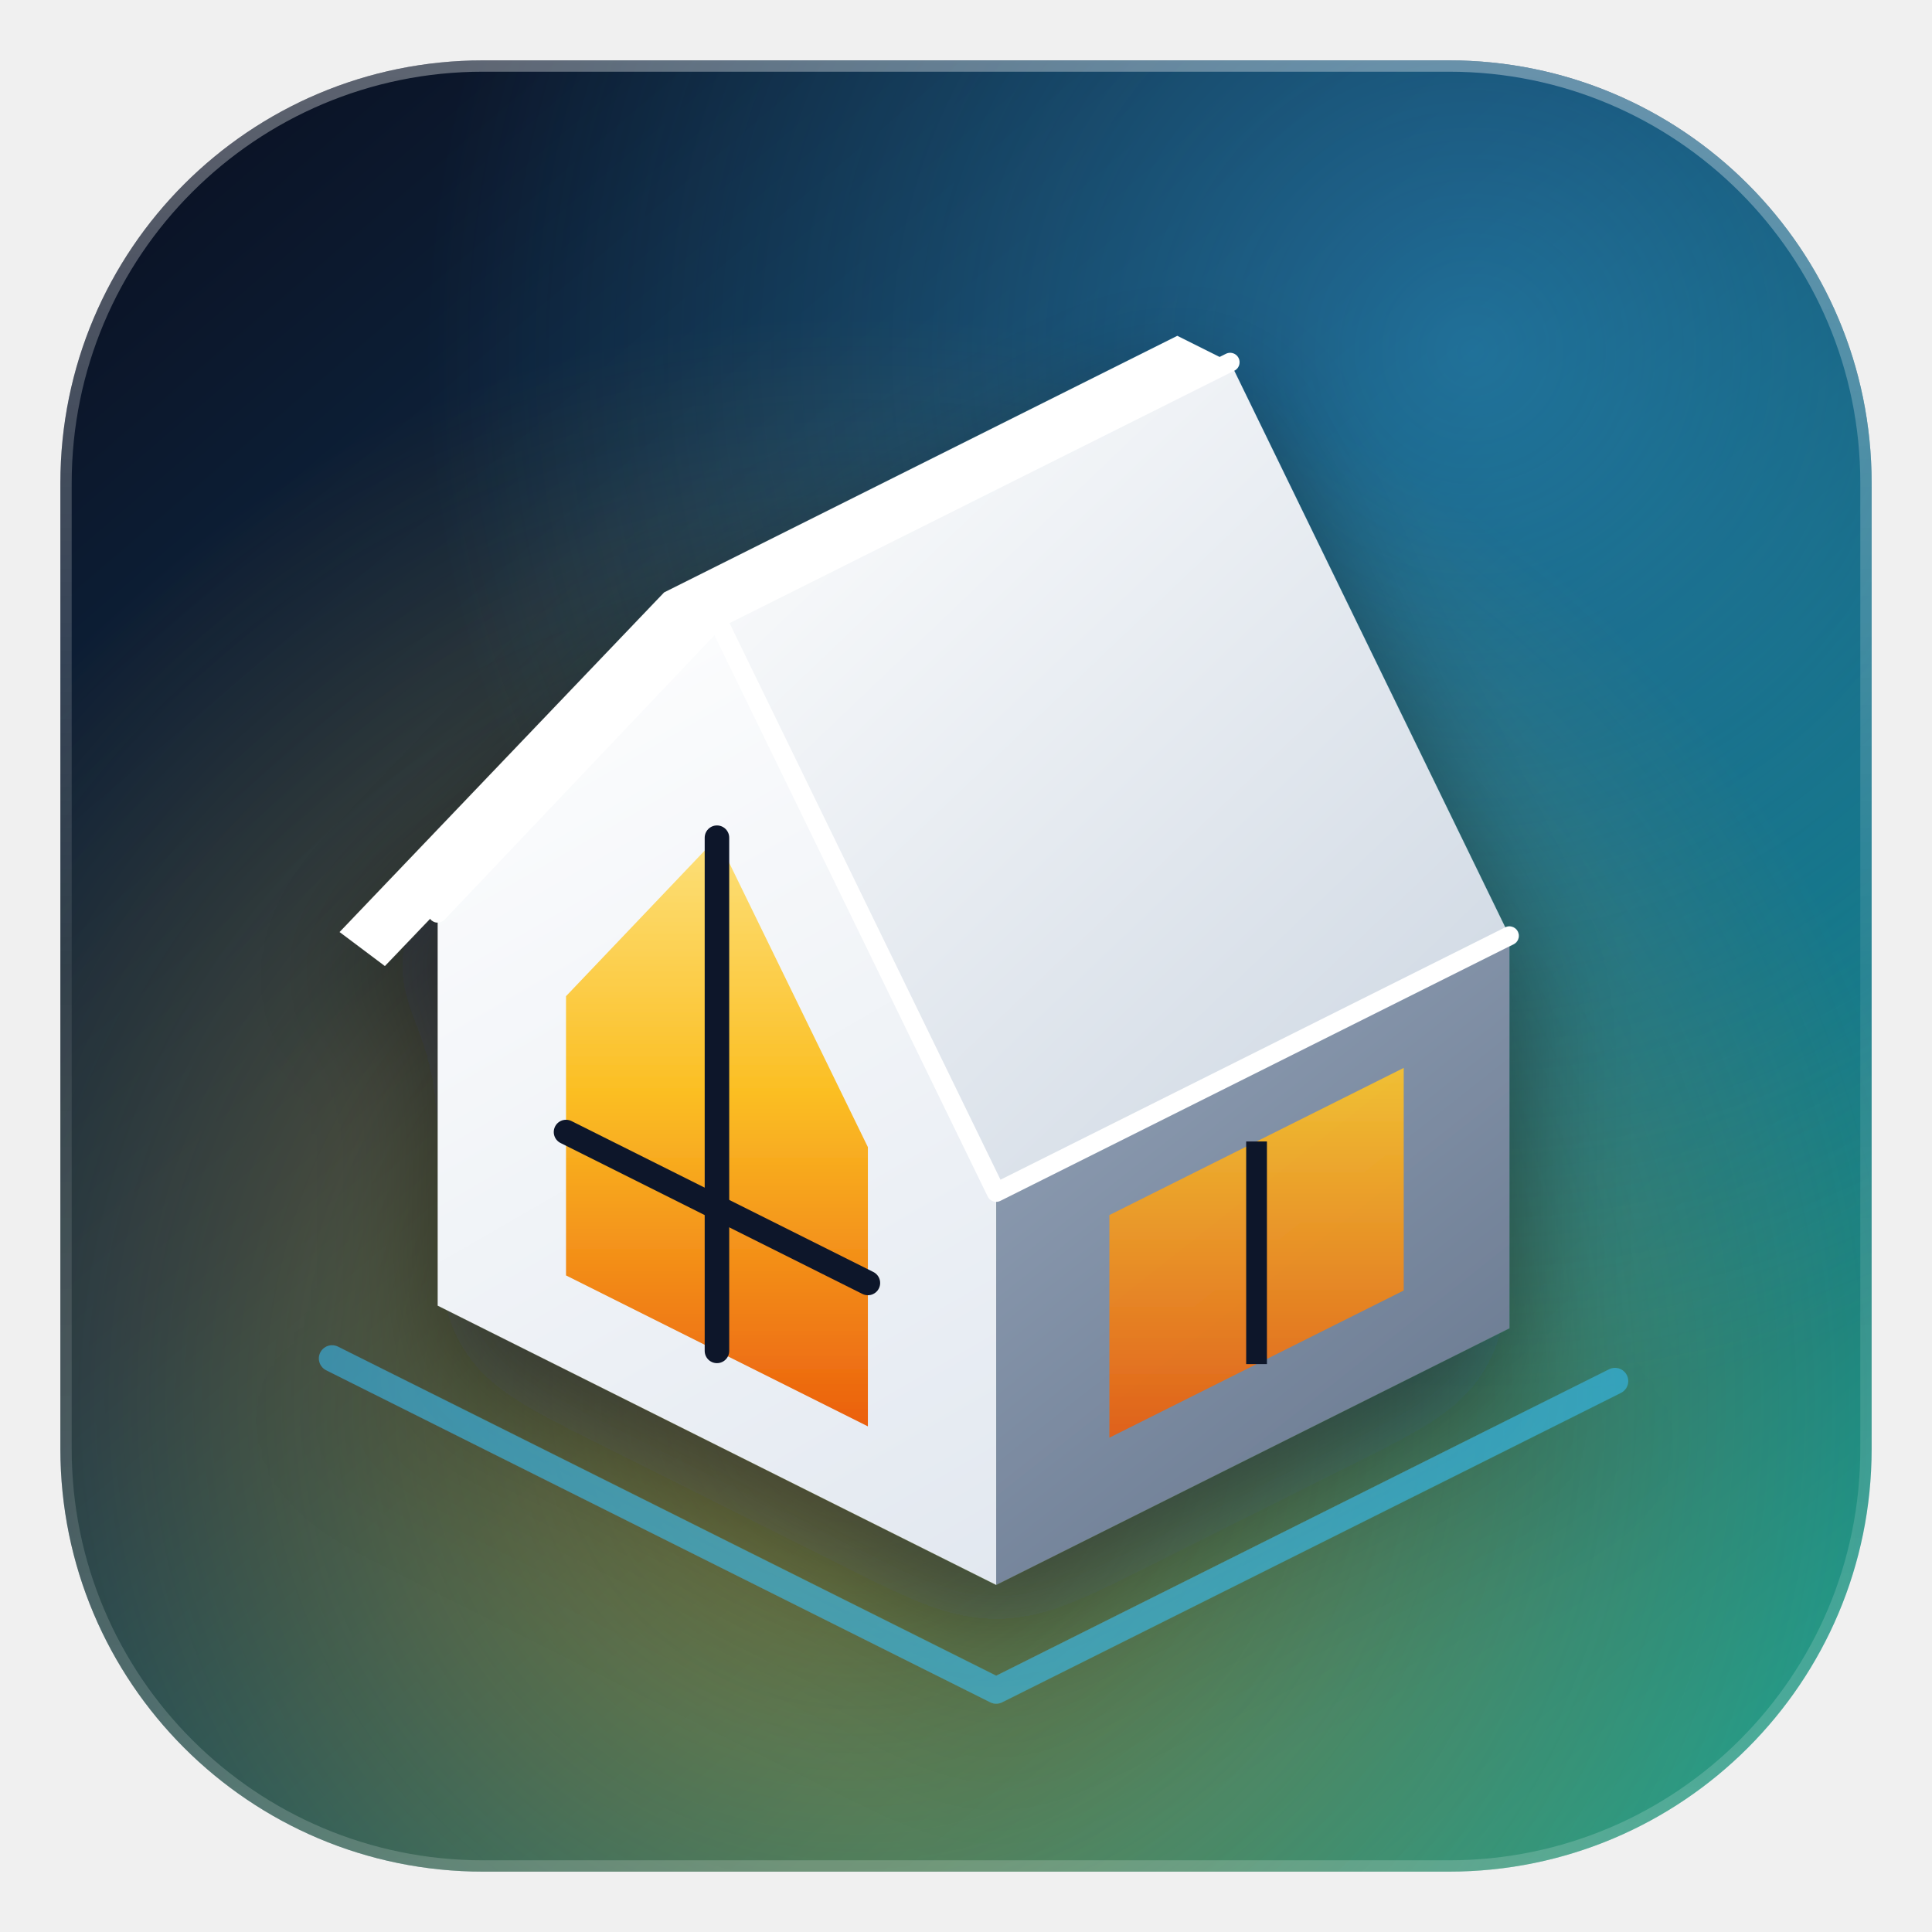
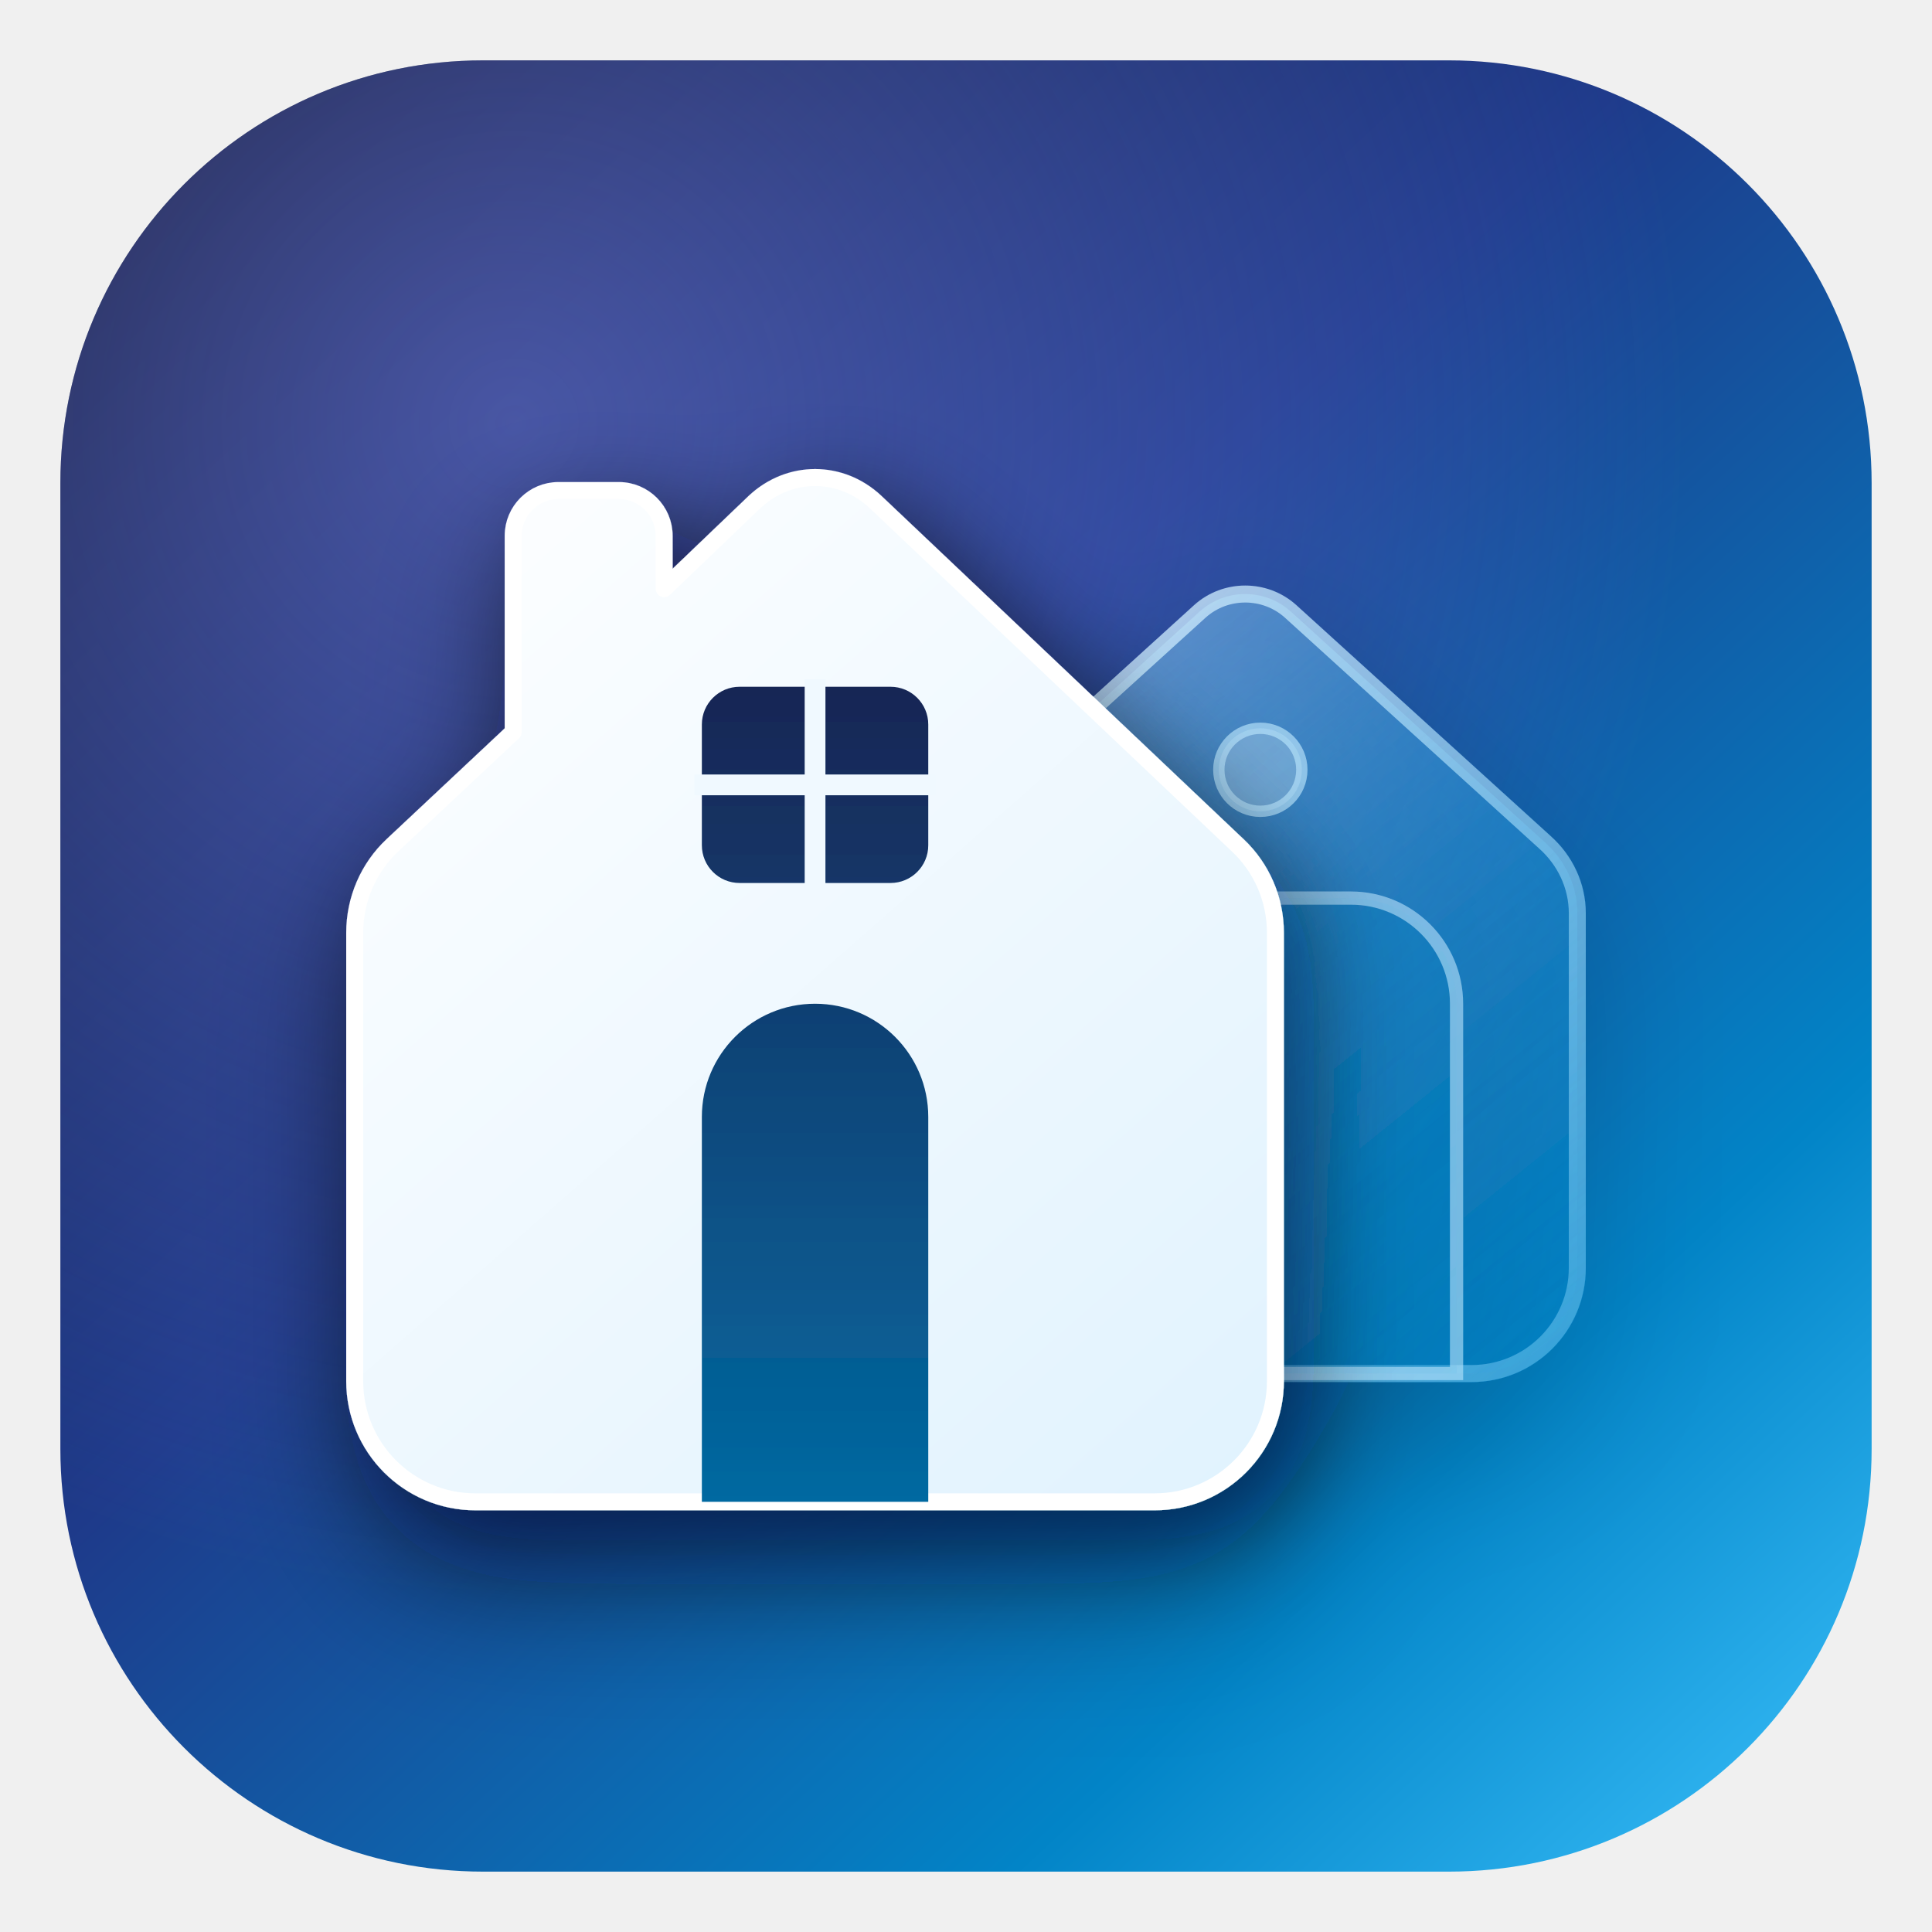
<svg xmlns="http://www.w3.org/2000/svg" viewBox="0 0 512 512" width="512" height="512" fill="none">
  <defs>
-     <linearGradient id="bgGrad" x1="64" y1="32" x2="448" y2="480" gradientUnits="userSpaceOnUse">
-       <stop offset="0%" stop-color="#0B1326" />
-       <stop offset="38%" stop-color="#0F304D" />
-       <stop offset="72%" stop-color="#106876" />
-       <stop offset="100%" stop-color="#1D9A8C" />
+     <linearGradient id="bg2" x1="32" y1="16" x2="480" y2="496" gradientUnits="userSpaceOnUse">
+       <stop offset="0%" stop-color="#0B1026" />
+       <stop offset="42%" stop-color="#1E3A8A" />
+       <stop offset="78%" stop-color="#0284C7" />
+       <stop offset="100%" stop-color="#38BDF8" />
    </linearGradient>
-     <radialGradient id="warmGlow" cx="44%" cy="74%" r="60%">
-       <stop offset="0%" stop-color="#F59E0B" stop-opacity="0.48" />
-       <stop offset="100%" stop-color="#F59E0B" stop-opacity="0" />
+     <radialGradient id="glow2" cx="25%" cy="20%" r="65%">
+       <stop offset="0%" stop-color="#818CF8" stop-opacity="0.48" />
+       <stop offset="100%" stop-color="#818CF8" stop-opacity="0" />
    </radialGradient>
-     <radialGradient id="skyGlow" cx="78%" cy="16%" r="58%">
-       <stop offset="0%" stop-color="#38BDF8" stop-opacity="0.42" />
-       <stop offset="100%" stop-color="#38BDF8" stop-opacity="0" />
-     </radialGradient>
-     <linearGradient id="roofGrad" x1="190" y1="96" x2="400" y2="316" gradientUnits="userSpaceOnUse">
+     <linearGradient id="barnGlass" x1="244" y1="150" x2="418" y2="366" gradientUnits="userSpaceOnUse">
+       <stop offset="0%" stop-color="#BAE6FD" stop-opacity="0.52" />
+       <stop offset="55%" stop-color="#38BDF8" stop-opacity="0.28" />
+       <stop offset="100%" stop-color="#0284C7" stop-opacity="0.18" />
+     </linearGradient>
+     <linearGradient id="barnStroke" x1="244" y1="150" x2="418" y2="366" gradientUnits="userSpaceOnUse">
+       <stop offset="0%" stop-color="#E0F2FE" stop-opacity="0.85" />
+       <stop offset="100%" stop-color="#7DD3FC" stop-opacity="0.40" />
+     </linearGradient>
+     <linearGradient id="houseGlass" x1="94" y1="120" x2="338" y2="398" gradientUnits="userSpaceOnUse">
      <stop offset="0%" stop-color="#FFFFFF" />
-       <stop offset="100%" stop-color="#CBD5E1" />
+       <stop offset="100%" stop-color="#E0F2FE" />
    </linearGradient>
-     <linearGradient id="gableGrad" x1="116" y1="164" x2="264" y2="420" gradientUnits="userSpaceOnUse">
-       <stop offset="0%" stop-color="#FFFFFF" />
-       <stop offset="100%" stop-color="#E2E8F0" />
+     <linearGradient id="cutoutBlue" x1="216" y1="180" x2="216" y2="398" gradientUnits="userSpaceOnUse">
+       <stop offset="0%" stop-color="#172554" />
+       <stop offset="100%" stop-color="#0369A1" />
    </linearGradient>
-     <linearGradient id="sideGrad" x1="264" y1="248" x2="400" y2="420" gradientUnits="userSpaceOnUse">
-       <stop offset="0%" stop-color="#94A3B8" />
-       <stop offset="100%" stop-color="#64748B" />
-     </linearGradient>
-     <linearGradient id="amberLit" x1="190" y1="210" x2="190" y2="385" gradientUnits="userSpaceOnUse">
-       <stop offset="0%" stop-color="#FDE68A" />
-       <stop offset="45%" stop-color="#FBBF24" />
-       <stop offset="100%" stop-color="#EA580C" />
-     </linearGradient>
-     <linearGradient id="glassRim" x1="256" y1="16" x2="256" y2="496" gradientUnits="userSpaceOnUse">
-       <stop offset="0%" stop-color="#FFFFFF" stop-opacity="0.34" />
-       <stop offset="50%" stop-color="#FFFFFF" stop-opacity="0.08" />
-       <stop offset="100%" stop-color="#FFFFFF" stop-opacity="0.18" />
-     </linearGradient>
-     <filter id="dropShadow" x="-15%" y="-15%" width="130%" height="135%" filterUnits="userSpaceOnUse">
-       <feDropShadow dx="0" dy="14" stdDeviation="16" flood-color="#040814" flood-opacity="0.45" />
+     <filter id="dropSh" x="-20%" y="-20%" width="140%" height="145%">
+       <feDropShadow dx="0" dy="16" stdDeviation="18" flood-color="#050816" flood-opacity="0.45" />
+     </filter>
+     <filter id="houseSh" x="-20%" y="-20%" width="140%" height="145%">
+       <feDropShadow dx="8" dy="8" stdDeviation="12" flood-color="#040B1E" flood-opacity="0.40" />
    </filter>
  </defs>
-   <rect x="16" y="16" width="480" height="480" rx="112" fill="url(#bgGrad)" />
-   <rect x="16" y="16" width="480" height="480" rx="112" fill="url(#warmGlow)" />
-   <rect x="16" y="16" width="480" height="480" rx="112" fill="url(#skyGlow)" />
-   <rect x="17.5" y="17.5" width="477" height="477" rx="110.5" stroke="url(#glassRim)" stroke-width="3" />
-   <g transform="translate(256, 256) scale(1.0) translate(-256, -256)" filter="url(#dropShadow)">
-     <path d="M 88 360.0 L 264 448.0 L 428 366.0" stroke="#38BDF8" stroke-opacity="0.55" stroke-width="7" stroke-linecap="round" stroke-linejoin="round" />
-     <polygon points="264.0,316.0 400.0,248.0 400.0,352.0 264.0,420.0" fill="url(#sideGrad)" />
-     <polygon points="190.0,164.0 326.0,96.0 400.0,248.0 264.0,316.0" fill="url(#roofGrad)" />
-     <polygon points="102.0,256.0 190.0,164.0 326.0,96.0 312.0,89.0 176.0,157.0 90.0,247.0" fill="#FFFFFF" />
-     <polygon points="116.0,242.0 190.0,164.0 264.0,316.0 264.0,420.0 116.0,346.0" fill="url(#gableGrad)" />
-     <polygon points="150.0,264.0 190.0,222.0 230.0,304.0 230.0,378.0 150.0,338.0" fill="url(#amberLit)" />
-     <line x1="190" y1="222.0" x2="190" y2="358.0" stroke="#0F172A" stroke-width="6.5" stroke-linecap="round" />
-     <line x1="150" y1="300.0" x2="230" y2="340.0" stroke="#0F172A" stroke-width="6.5" stroke-linecap="round" />
-     <polygon points="294.0,322.0 372.0,283.0 372.0,342.0 294.0,381.0" fill="url(#amberLit)" fill-opacity="0.9" />
-     <line x1="333" y1="302.5" x2="333" y2="361.5" stroke="#0F172A" stroke-width="5.5" />
-     <polyline points="116,242.0 190,164.0 264,316.0 400,248.0" stroke="#FFFFFF" stroke-width="5" stroke-linecap="round" stroke-linejoin="round" />
-     <line x1="190" y1="164.0" x2="326" y2="96.0" stroke="#FFFFFF" stroke-width="5" stroke-linecap="round" />
+   <clipPath id="outsideHouse">
+     <path fill-rule="evenodd" d="M 0 0 H 512 V 512 H 0 Z           M 136 194 V 142 C 136 135.373 141.373 130 148 130 H 164 C 170.627 130 176 135.373 176 142 V 156           L 200 133 C 209.2 124.4 222.8 124.4 232 133 L 328 224 C 334.4 230 338 238.4 338 247.2           V 366 C 338 383.673 323.673 398 306 398 H 126 C 108.327 398 94 383.673 94 366           V 247.2 C 94 238.4 97.6 230 104 224 L 136 194 Z" />
+   </clipPath>
+   <rect x="16" y="16" width="480" height="480" rx="112" fill="url(#bg2)" />
+   <rect x="16" y="16" width="480" height="480" rx="112" fill="url(#glow2)" />
+   <g filter="url(#dropSh)">
+     <g clip-path="url(#outsideHouse)">
+       <path d="M 242 242                C 242 234.8 245.2 228 250.6 223.2                L 318 162 C 324.8 155.9 335.2 155.9 342 162                L 409.4 223.2 C 414.8 228 418 234.8 418 242                V 336 C 418 351.464 405.464 364 390 364                H 270 C 254.536 364 242 351.464 242 336                V 242 Z" fill="url(#barnGlass)" stroke="url(#barnStroke)" stroke-width="4.5" stroke-linejoin="round" />
+       <circle cx="334" cy="204" r="11" fill="#E0F2FE" fill-opacity="0.28" stroke="#BAE6FD" stroke-opacity="0.65" stroke-width="3" />
+       <path d="M 296 266 C 296 250.536 308.536 238 324 238 H 358 C 373.464 238 386 250.536 386 266 V 364 H 296 V 266 Z" fill="#0284C7" fill-opacity="0.22" stroke="#BAE6FD" stroke-opacity="0.58" stroke-width="3.5" />
+     </g>
+     <g filter="url(#houseSh)">
+       <path d="M 136 194                V 142 C 136 135.373 141.373 130 148 130 H 164 C 170.627 130 176 135.373 176 142 V 156                L 200 133 C 209.2 124.4 222.8 124.4 232 133                L 328 224 C 334.4 230 338 238.4 338 247.2                V 366 C 338 383.673 323.673 398 306 398                H 126 C 108.327 398 94 383.673 94 366                V 247.2 C 94 238.4 97.6 230 104 224                L 136 194 Z" fill="url(#houseGlass)" stroke="#FFFFFF" stroke-width="4.5" stroke-linejoin="round" />
+       <rect x="186" y="182" width="60" height="52" rx="10" fill="url(#cutoutBlue)" />
+       <line x1="216" y1="180" x2="216" y2="236" stroke="#F0F9FF" stroke-width="5.5" />
+       <line x1="184" y1="208" x2="248" y2="208" stroke="#F0F9FF" stroke-width="5.5" />
+       <path d="M 186 296 C 186 279.431 199.431 266 216 266 C 232.569 266 246 279.431 246 296 V 398 H 186 V 296 Z" fill="url(#cutoutBlue)" />
+     </g>
  </g>
</svg>
